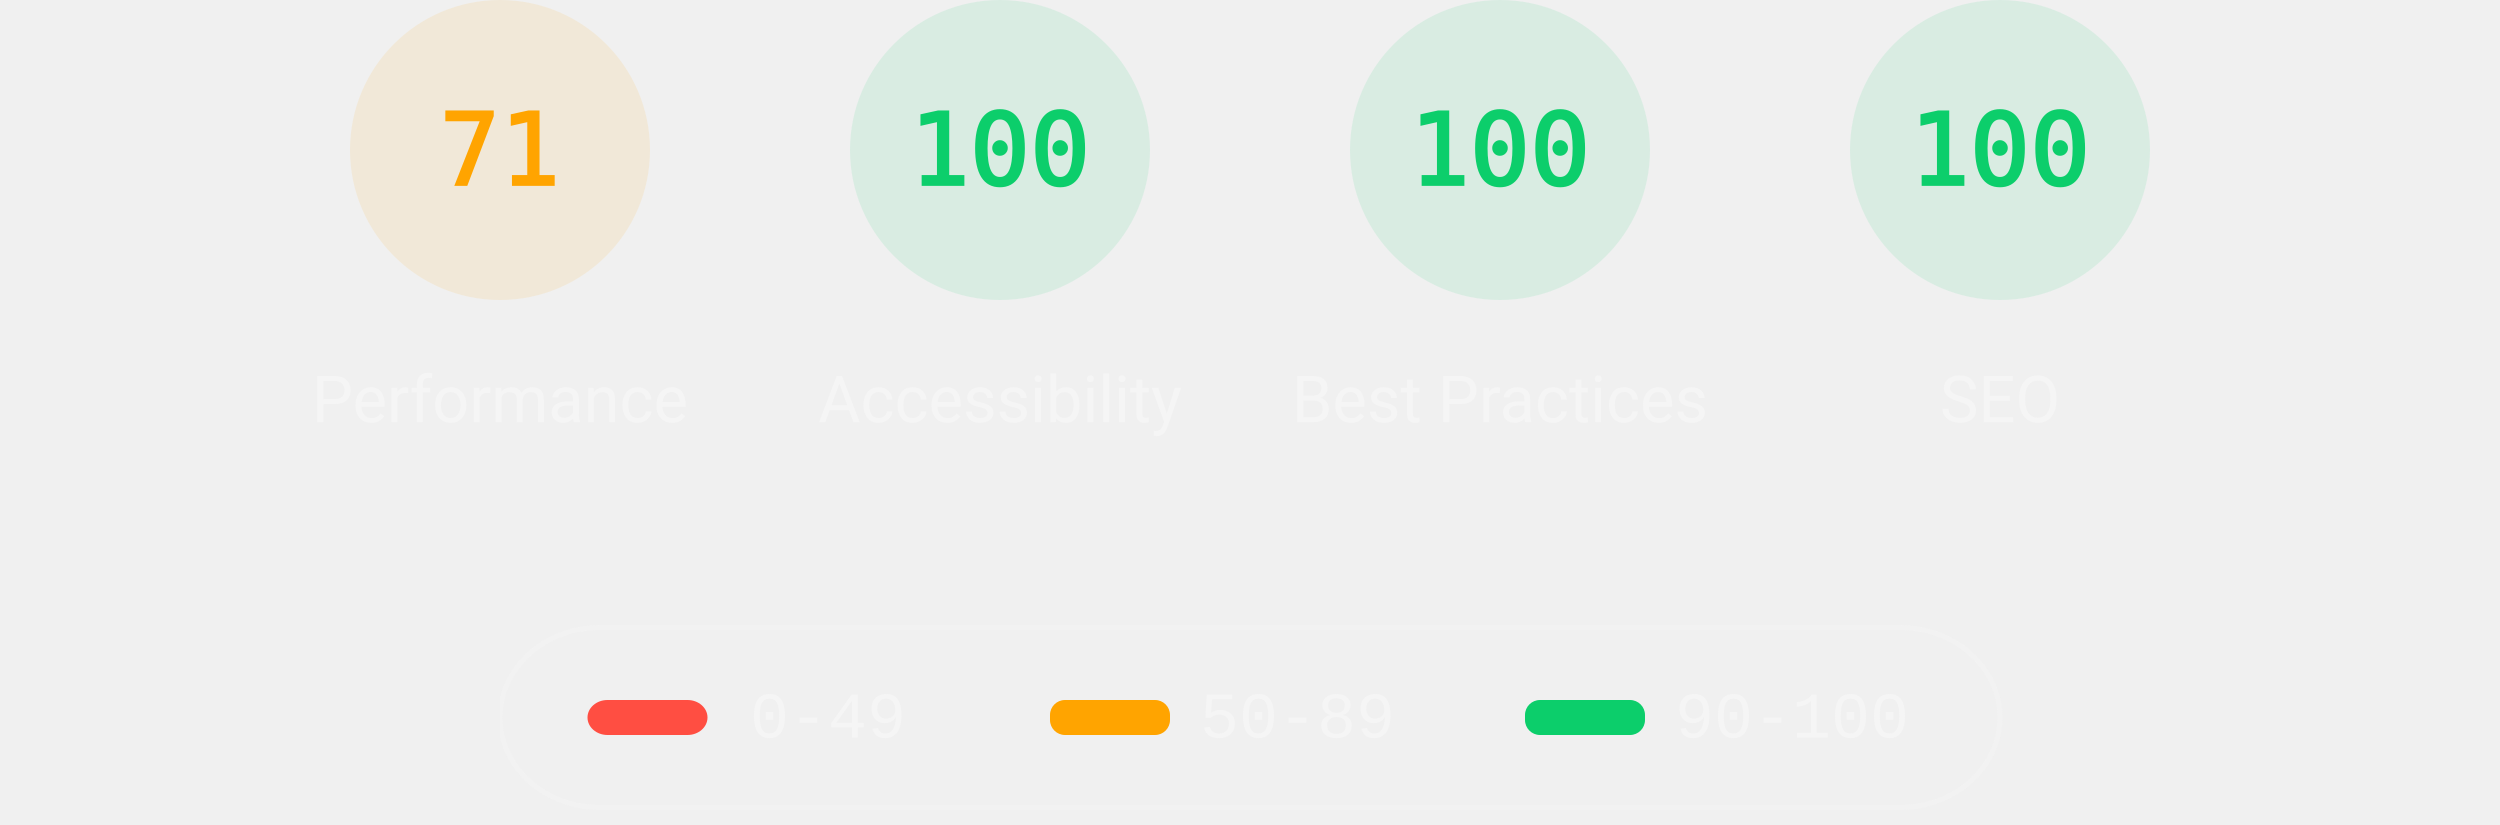
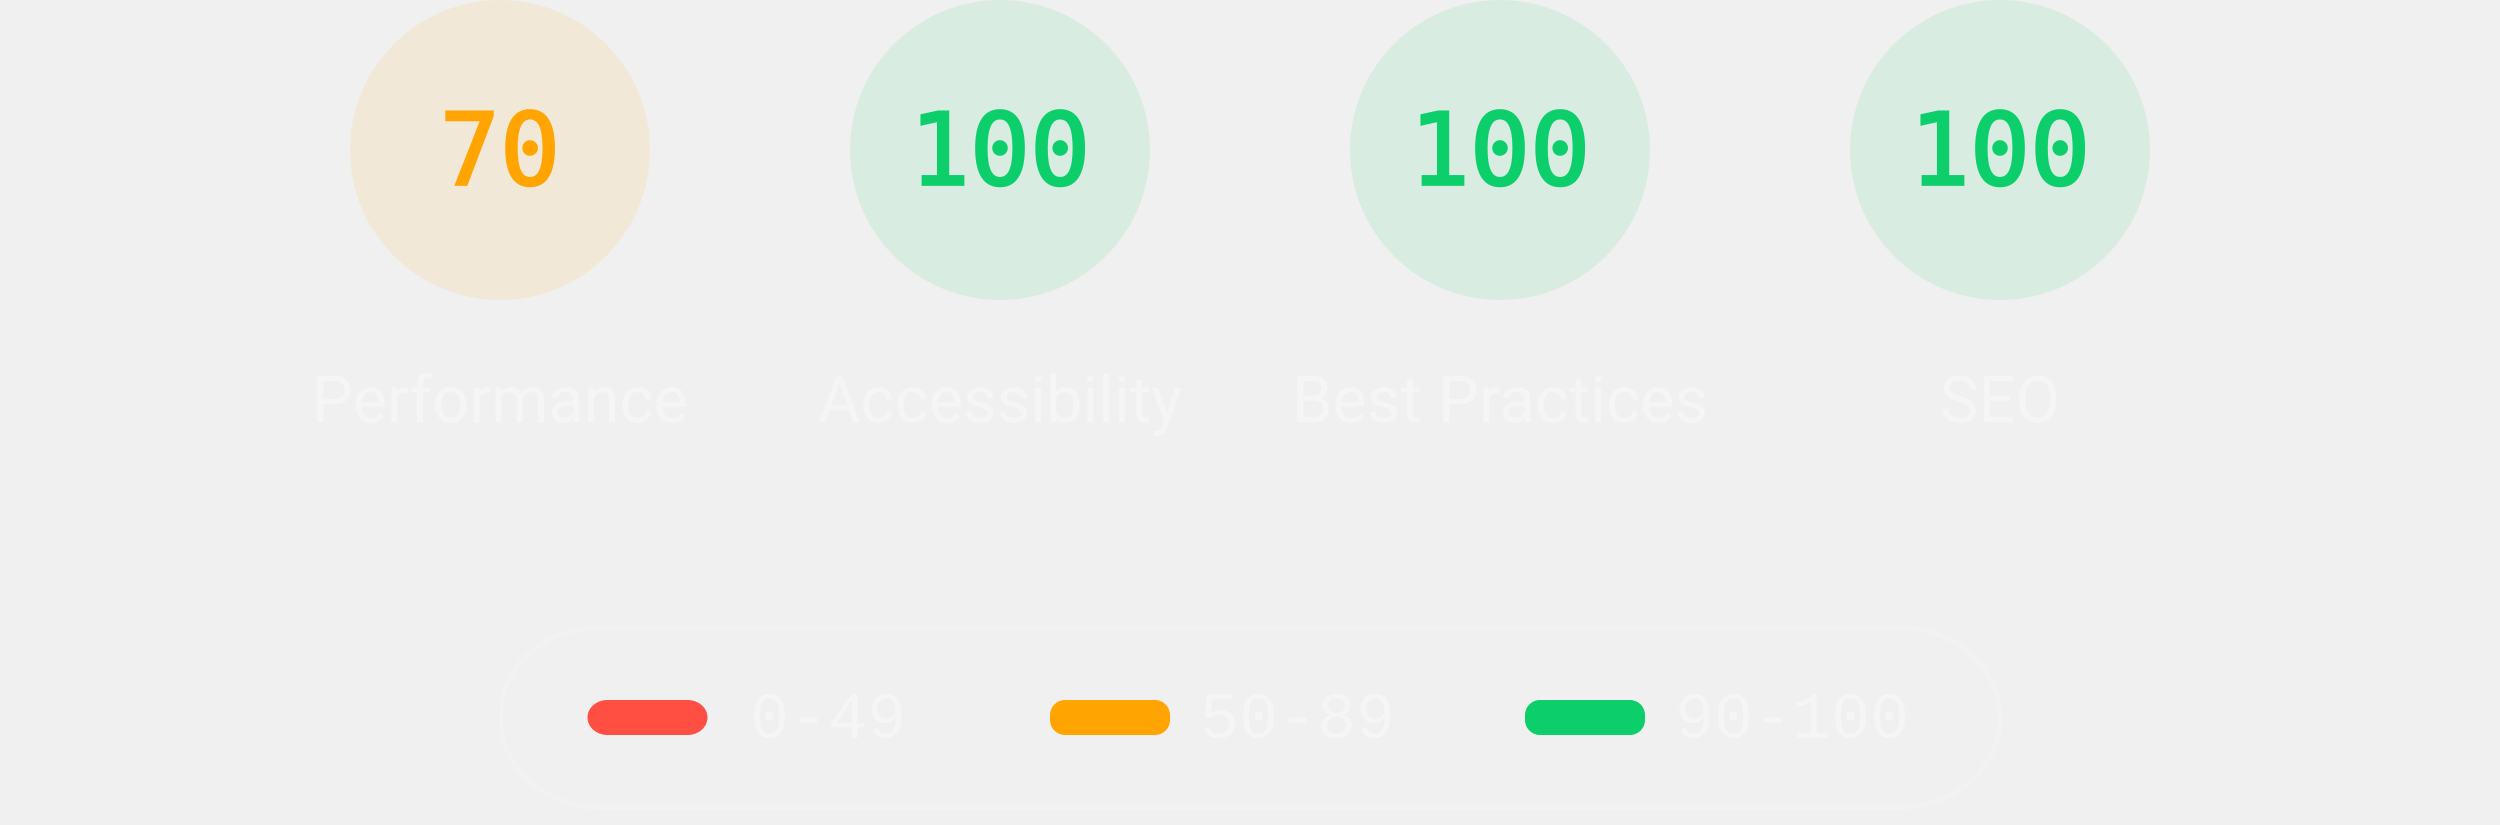
<svg xmlns="http://www.w3.org/2000/svg" class="theme--dark" fill="none" width="1000" height="330">
  <style>
			.gauge-base {
				opacity: 0.1
			}

			.gauge-arc {
				fill: none;
				animation-delay: 250ms;
				stroke-linecap: round;
				transform: rotate(-90deg);
				transform-origin: 100px 60px;
				animation: load-gauge 1s ease forwards
			}

			.guage-text {
				font-size: 40px;
				font-family: monospace;
				text-align: center
			}

			.guage-red {
				color: #ff4e42;
				fill: #ff4e42;
				stroke: #ff4e42
			}
			.guage-orange {
				color: #ffa400;
				fill: #ffa400;
				stroke: #ffa400
			}
			.guage-green {
				color: #0cce6b;
				fill: #0cce6b;
				stroke: #0cce6b
			}
			.theme--agnostic .guage-undefined {
				color: #5c5c5c;
				fill: #5c5c5c;
				stroke: #5c5c5c
			}
			.theme--light .guage-undefined {
				color: #1e1e1e;
				fill: #1e1e1e;
				stroke: #1e1e1e
			}
			.theme--dark .guage-undefined {
				color: #f5f5f5;
				fill: #f5f5f5;
				stroke: #f5f5f5
			}

			.guage-title {
				stroke: none;
				font-size: 26px;
				line-height: 26px;
				font-family: Roboto, Halvetica, Arial, sans-serif
			}
			.metric.guage-title {
				font-family: 'Courier New', Courier, monospace
			}
			.theme--agnostic .guage-title {
				color: #737373;
				fill: #737373
			}
			.theme--light .guage-title {
				color: #212121;
				fill: #212121
			}
			.theme--dark .guage-title {
				color: #f5f5f5;
				fill: #f5f5f5
			}

			@keyframes load-gauge {
				from {
					stroke-dasharray: 0 352.858
				}
			}
			.lh-gauge--pwa__disc {
				fill: #e0e0e0
			}
			.lh-gauge--pwa__logo {
				position: relative;
				fill: #b0b0b0
			}
			.lh-gauge--pwa__invisible {
				display: none
			}
			.lh-gauge--pwa__visible {
				display: inline
			}
			.guage-invisible {
				display: none
			}
			.lh-gauge--pwa__logo--primary-color {
				fill: #304ffe
			}
			.theme--agnostic .lh-gauge--pwa__logo--secondary-color {
				fill: #787878
			}
			.theme--light .lh-gauge--pwa__logo--secondary-color {
				fill: #3d3d3d
			}
			.theme--dark .lh-gauge--pwa__logo--secondary-color {
				fill: #d8b6b6
			}
			.theme--light #svg_2 {
				stroke: #00000022
			}
			.theme--agnostic #svg_2 {
				stroke: #616161
			}
			.theme--light #svg_2 {
				stroke: #00000022
			}
			.theme--dark #svg_2 {
				stroke: #f5f5f566
			}
		</style>
  <svg class="guage-div guage-perf guage-orange" viewBox="0 0 200 200" width="200" height="200" x="100" y="0">
    <circle class="gauge-base" r="56" cx="100" cy="60" stroke-width="8" />
-     <circle class="gauge-arc guage-arc-1" r="56" cx="100" cy="60" stroke-width="8" style="stroke-dasharray: 249.819, 351.858;" />
-     <text class="guage-text" x="100px" y="60px" alignment-baseline="central" dominant-baseline="central" text-anchor="middle">71</text>
+     <circle class="gauge-arc guage-arc-1" r="56" cx="100" cy="60" stroke-width="8" style="stroke-dasharray: 246.301, 351.858;" />
+     <text class="guage-text" x="100px" y="60px" alignment-baseline="central" dominant-baseline="central" text-anchor="middle">70</text>
    <text class="guage-title" x="100px" y="160px" alignment-baseline="central" dominant-baseline="central" text-anchor="middle">Performance</text>
  </svg>
  <svg class="guage-div guage-acc guage-green" viewBox="0 0 200 200" width="200" height="200" x="300" y="0">
    <circle class="gauge-base" r="56" cx="100" cy="60" stroke-width="8" />
    <circle class="gauge-arc guage-arc-2" r="56" cx="100" cy="60" stroke-width="8" style="stroke-dasharray: 351.858, 351.858;" />
    <text class="guage-text" x="100px" y="60px" alignment-baseline="central" dominant-baseline="central" text-anchor="middle">100</text>
    <text class="guage-title" x="100px" y="160px" alignment-baseline="central" dominant-baseline="central" text-anchor="middle">Accessibility</text>
  </svg>
  <svg class="guage-div guage-best guage-green" viewBox="0 0 200 200" width="200" height="200" x="500" y="0">
    <circle class="gauge-base" r="56" cx="100" cy="60" stroke-width="8" />
    <circle class="gauge-arc guage-arc-3" r="56" cx="100" cy="60" stroke-width="8" style="stroke-dasharray: 351.858, 351.858;" />
    <text class="guage-text" x="100px" y="60px" alignment-baseline="central" dominant-baseline="central" text-anchor="middle">100</text>
    <text class="guage-title" x="100px" y="160px" alignment-baseline="central" dominant-baseline="central" text-anchor="middle">Best Practices</text>
  </svg>
  <svg class="guage-div guage-seo guage-green" viewBox="0 0 200 200" width="200" height="200" x="700" y="0">
    <circle class="gauge-base" r="56" cx="100" cy="60" stroke-width="8" />
    <circle class="gauge-arc guage-arc-4" r="56" cx="100" cy="60" stroke-width="8" style="stroke-dasharray: 351.858, 351.858;" />
    <text class="guage-text" x="100px" y="60px" alignment-baseline="central" dominant-baseline="central" text-anchor="middle">100</text>
    <text class="guage-title" x="100px" y="160px" alignment-baseline="central" dominant-baseline="central" text-anchor="middle">SEO</text>
  </svg>
  <svg class="guage-div guage-pwa guage-invisible" viewBox="0 0 200 200" width="200" height="200" x="900" y="0">
    <svg viewBox="0 0 60 60" width="112" height="112" x="44" y="4">
      <defs>
        <linearGradient id="lh-gauge--pwa__check-circle__gradient-0" x1="50%" y1="0%" x2="50%" y2="100%">
          <stop stop-color="#00C852" offset="0%" />
          <stop stop-color="#009688" offset="100%" />
        </linearGradient>
        <linearGradient id="lh-gauge--pwa__installable__shadow-gradient-0" x1="76.056%" x2="24.111%" y1="82.995%" y2="24.735%">
          <stop stop-color="#A5D6A7" offset="0%" />
          <stop stop-color="#80CBC4" offset="100%" />
        </linearGradient>
        <linearGradient id="lh-gauge--pwa__fast-reliable__shadow-gradient-0" x1="76.056%" y1="82.995%" x2="25.678%" y2="26.493%">
          <stop stop-color="#64B5F6" offset="0%" />
          <stop stop-color="#2979FF" offset="100%" />
        </linearGradient>
        <g id="lh-gauge--pwa__fast-reliable-badge-0">
          <circle fill="#FFFFFF" cx="10" cy="10" r="10" />
          <path fill="#304FFE" d="M10 3.58l5.25 2.34v3.5c0 3.23-2.24 6.26-5.25 7-3.01-.74-5.25-3.77-5.25-7v-3.5L10 3.58zm-.47 10.74l2.76-4.83.03-.07c.04-.08 0-.24-.22-.24h-1.64l.47-3.26h-.47l-2.7 4.77c-.02.01.05-.1-.04.05-.09.16-.1.31.18.31h1.63l-.47 3.27h.47z" />
        </g>
        <g id="lh-gauge--pwa__installable-badge-0">
          <circle fill="#FFFFFF" cx="10" cy="10" r="10" />
          <path fill="#009688" d="M10 4.167A5.835 5.835 0 0 0 4.167 10 5.835 5.835 0 0 0 10 15.833 5.835 5.835 0 0 0 15.833 10 5.835 5.835 0 0 0 10 4.167zm2.917 6.416h-2.334v2.334H9.417v-2.334H7.083V9.417h2.334V7.083h1.166v2.334h2.334v1.166z" />
        </g>
      </defs>
      <g stroke="none" fill-rule="nonzero">
        <circle class="lh-gauge--pwa__disc" cx="30" cy="30" r="30" />
        <g class="lh-gauge--pwa__logo">
          <path d="M35.66 19.39l.7-1.75h2L37.4 15 38.6 12l3.4 9h-2.51l-.58-1.61z" />
          <path d="M33.52 21l3.65-9h-2.42l-2.5 5.82L30.5 12h-1.86l-1.9 5.82-1.35-2.65-1.21 3.72L25.4 21h2.38l1.72-5.2 1.64 5.2z" />
          <path fill-rule="nonzero" d="M20.3 17.91h1.48c.45 0 .85-.05 1.2-.15l.39-1.18 1.07-3.3a2.64 2.64 0 0 0-.28-.37c-.55-.6-1.36-.91-2.42-.91H18v9h2.3V17.9zm1.96-3.84c.22.22.33.5.33.87 0 .36-.1.65-.29.87-.2.23-.59.35-1.15.35h-.86v-2.41h.87c.52 0 .89.1 1.1.32z" />
        </g>
        <rect class="lh-gauge--pwa__component lh-gauge--pwa__na-line lh-gauge--pwa__invisible" fill="#FFFFFF" x="20" y="32" width="20" height="4" rx="2" />
        <g class="lh-gauge--pwa__component lh-gauge--pwa__fast-reliable-badge lh-gauge--pwa__invisible" transform="translate(20, 29)">
          <path fill="url(#lh-gauge--pwa__fast-reliable__shadow-gradient-0)" d="M33.63 19.49A30 30 0 0 1 16.2 30.36L3 17.14 17.14 3l16.49 16.49z" />
          <use href="#lh-gauge--pwa__fast-reliable-badge-0" />
        </g>
        <g class="lh-gauge--pwa__component lh-gauge--pwa__installable-badge lh-gauge--pwa__invisible" transform="translate(20, 29)">
          <path fill="url(#lh-gauge--pwa__installable__shadow-gradient-0)" d="M33.629 19.487c-4.272 5.453-10.391 9.39-17.415 10.869L3 17.142 17.142 3 33.63 19.487z" />
          <use href="#lh-gauge--pwa__installable-badge-0" />
        </g>
        <g class="lh-gauge--pwa__component lh-gauge--pwa__fast-reliable-installable-badges lh-gauge--pwa__invisible">
          <g transform="translate(8, 29)">
            <path fill="url(#lh-gauge--pwa__fast-reliable__shadow-gradient-0)" d="M16.321 30.463L3 17.143 17.142 3l22.365 22.365A29.864 29.864 0 0 1 22 31c-1.942 0-3.84-.184-5.679-.537z" />
            <use href="#lh-gauge--pwa__fast-reliable-badge-0" />
          </g>
          <g transform="translate(32, 29)">
            <path fill="url(#lh-gauge--pwa__installable__shadow-gradient-0)" d="M25.982 11.84a30.107 30.107 0 0 1-13.08 15.203L3 17.143 17.142 3l8.84 8.84z" />
            <use href="#lh-gauge--pwa__installable-badge-0" />
          </g>
        </g>
        <g class="lh-gauge--pwa__component lh-gauge--pwa__check-circle lh-gauge--pwa__invisible" transform="translate(18, 28)">
          <circle fill="#FFFFFF" cx="12" cy="12" r="12" />
          <path fill="url(#lh-gauge--pwa__check-circle__gradient-0)" d="M12 2a10 10 0 1 0 0 20 10 10 0 0 0 0-20zm-2 15l-5-5 1.41-1.41L10 14.17l7.59-7.59L19 8l-9 9z" />
        </g>
      </g>
    </svg>
    <text class="guage-title" y="160px" alignment-baseline="central" dominant-baseline="central" text-anchor="middle">
      <tspan x="100px" dy="-6px">Progressive</tspan>
      <tspan x="100px" dy="30px">Web App</tspan>
    </text>
  </svg>
  <svg width="604" height="76" x="200" y="250">
    <g>
      <rect fill="none" id="canvas_background" height="80" width="604" y="-1" x="-1" />
      <g display="none" overflow="visible" y="0" x="0" height="100%" width="100%" id="canvasGrid">
        <rect fill="url(#gridpattern)" stroke-width="0" y="0" x="0" height="100%" width="100%" />
      </g>
    </g>
    <g>
      <rect fill-opacity="0" stroke-width="2" rx="40" id="svg_2" height="72" width="600" y="1" x="0" fill="#000000" />
      <rect stroke="#000" rx="8" id="svg_3" height="14" width="48" y="30" x="35" stroke-opacity="null" stroke-width="0" fill="#ff4e42" />
      <rect stroke="#000" rx="6" id="svg_4" height="14" width="48" y="30" x="220" stroke-opacity="null" stroke-width="0" fill="#ffa400" />
      <rect stroke="#000" rx="6" id="svg_5" height="14" width="48" y="30" x="410" stroke-opacity="null" stroke-width="0" fill="#0cce6b" />
      <text class="metric guage-title" xml:space="preserve" text-anchor="start" font-size="26" id="svg_6" y="45" x="100" stroke-opacity="null" stroke-width="0" stroke="#000">0-49</text>
      <text class="metric guage-title" xml:space="preserve" text-anchor="start" font-size="26" id="svg_7" y="45" x="280" stroke-opacity="null" stroke-width="0" stroke="#000">50-89</text>
      <text class="metric guage-title" xml:space="preserve" text-anchor="start" font-size="26" id="svg_8" y="45" x="470" stroke-opacity="null" stroke-width="0" stroke="#000">90-100</text>
    </g>
  </svg>
</svg>
